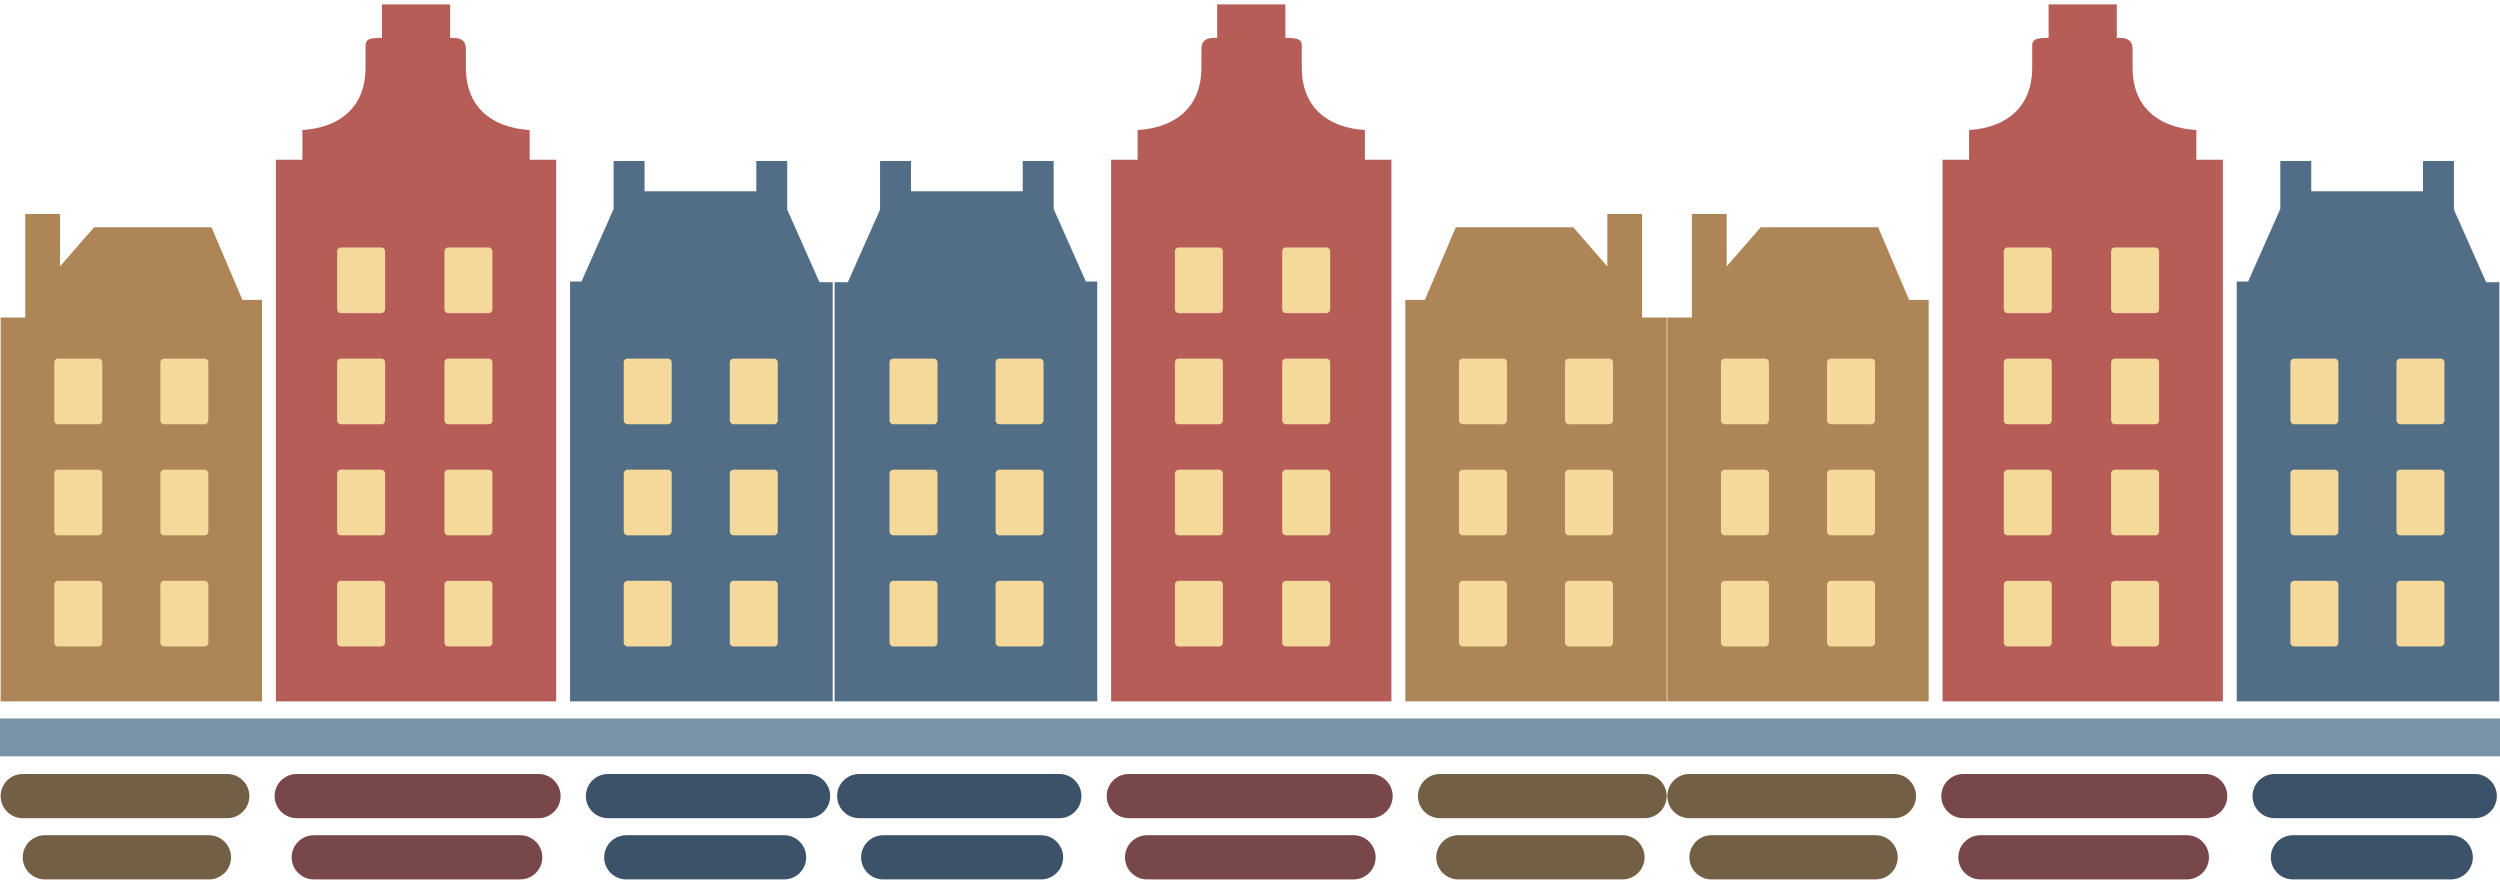
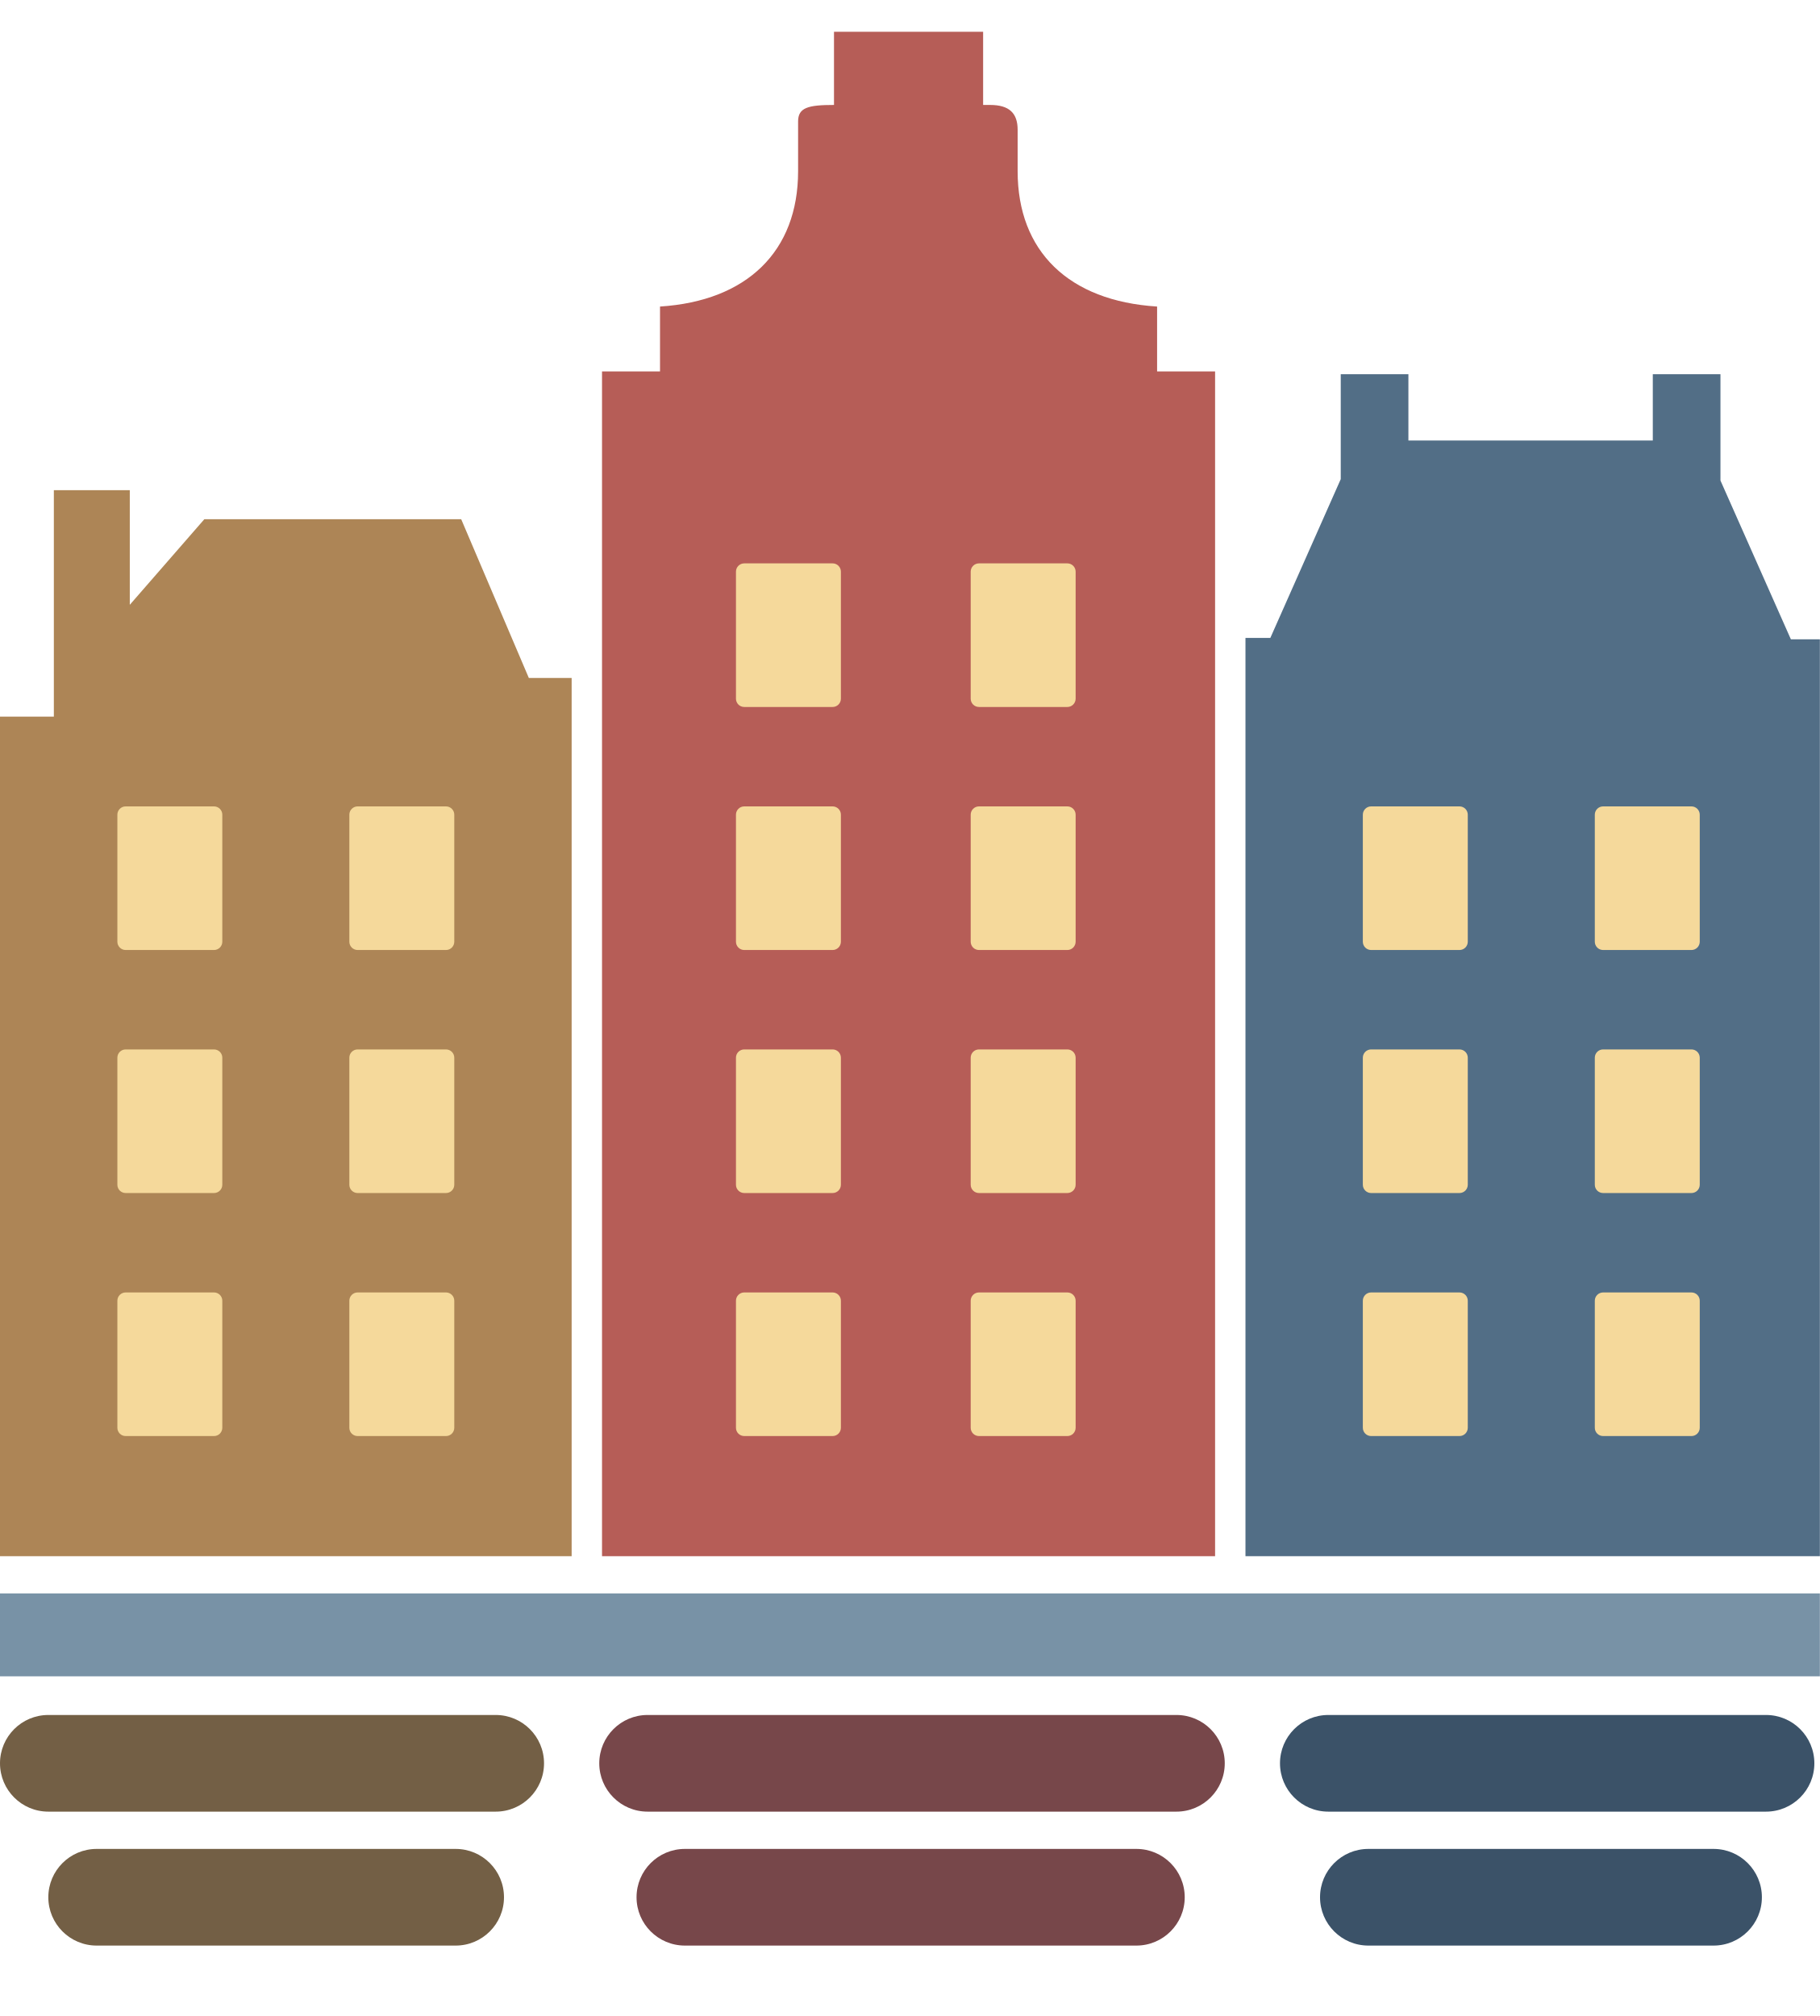
- <svg xmlns="http://www.w3.org/2000/svg" viewBox="127 90 1980 705">
+ <svg xmlns="http://www.w3.org/2000/svg" viewBox="127.5 82.0 659.0 730.0">
  <g>
+     <g fill="#735F45">
+       <rect x="127.5" y="703" width="197" height="35" rx="17.5" />
+       <rect x="145" y="751.5" width="165" height="35" rx="17.5" />
+     </g>
+     <g fill="#77474A">
+       <rect x="344.5" y="703" width="226.5" height="35" rx="17.5" />
+       <rect x="358" y="751.5" width="198.5" height="35" rx="17.5" />
+     </g>
+     <g fill="#3B5268">
+       <rect x="591" y="703" width="193.5" height="35" rx="17.5" />
+       <rect x="605.5" y="751.5" width="160" height="35" rx="17.5" />
+     </g>
+   </g>
+   <g>
+     <path fill="#AD8556" d="M127.5 645.5V341.5H147V259.5H174.5V301L201.5 270H294.5L319 327.5H334.5V645.5Z" />
+     <path fill="#B65D57" d="M345.5 645.5V216.5H366.5V193C398 191 416.5 173 416.5 144V126C416.5 121 420 120 429.5 120V93.5H483.5V120H486C493 120 496 123 496 129V144C496 173 514.5 191 546.5 193V216.5H567.5V645.5Z" />
+     <path fill="#526E86" d="M578.5 645.5V313H587.5L613 255.5V217.5H637.5V241.5H726V217.5H750.5V256L776 313.5H786.5V645.5Z" />
+   </g>
+   <g fill="#F5D99B">
    <g>
-       <g fill="#735F45">
-         <rect x="127.5" y="703" width="197" height="35" rx="17.5" />
-         <rect x="145" y="751.5" width="165" height="35" rx="17.5" />
-       </g>
-       <g fill="#77474A">
-         <rect x="344.5" y="703" width="226.5" height="35" rx="17.5" />
-         <rect x="358" y="751.5" width="198.5" height="35" rx="17.5" />
-       </g>
-       <g fill="#3B5268">
-         <rect x="591" y="703" width="193.5" height="35" rx="17.5" />
-         <rect x="605.5" y="751.5" width="160" height="35" rx="17.5" />
-       </g>
+       <rect x="170" y="374" width="38" height="52" rx="3" />
+       <rect x="254" y="374" width="38" height="52" rx="3" />
+       <rect x="170" y="462" width="38" height="52" rx="3" />
+       <rect x="254" y="462" width="38" height="52" rx="3" />
+       <rect x="170" y="550" width="38" height="52" rx="3" />
+       <rect x="254" y="550" width="38" height="52" rx="3" />
    </g>
    <g>
-       <path fill="#AD8556" d="M127.5 645.5V341.5H147V259.5H174.5V301L201.5 270H294.5L319 327.5H334.5V645.5Z" />
-       <path fill="#B65D57" d="M345.5 645.5V216.5H366.5V193C398 191 416.5 173 416.5 144V126C416.5 121 420 120 429.5 120V93.5H483.5V120H486C493 120 496 123 496 129V144C496 173 514.5 191 546.5 193V216.5H567.5V645.5Z" />
-       <path fill="#526E86" d="M578.5 645.5V313H587.5L613 255.5V217.5H637.5V241.5H726V217.5H750.5V256L776 313.5H786.5V645.5Z" />
+       <rect x="394" y="286" width="38" height="52" rx="3" />
+       <rect x="479" y="286" width="38" height="52" rx="3" />
+       <rect x="394" y="374" width="38" height="52" rx="3" />
+       <rect x="479" y="374" width="38" height="52" rx="3" />
+       <rect x="394" y="462" width="38" height="52" rx="3" />
+       <rect x="479" y="462" width="38" height="52" rx="3" />
+       <rect x="394" y="550" width="38" height="52" rx="3" />
+       <rect x="479" y="550" width="38" height="52" rx="3" />
    </g>
-     <g fill="#F5D99B">
-       <g>
-         <rect x="170" y="374" width="38" height="52" rx="3" />
-         <rect x="254" y="374" width="38" height="52" rx="3" />
-         <rect x="170" y="462" width="38" height="52" rx="3" />
-         <rect x="254" y="462" width="38" height="52" rx="3" />
-         <rect x="170" y="550" width="38" height="52" rx="3" />
-         <rect x="254" y="550" width="38" height="52" rx="3" />
-       </g>
-       <g>
-         <rect x="394" y="286" width="38" height="52" rx="3" />
-         <rect x="479" y="286" width="38" height="52" rx="3" />
-         <rect x="394" y="374" width="38" height="52" rx="3" />
-         <rect x="479" y="374" width="38" height="52" rx="3" />
-         <rect x="394" y="462" width="38" height="52" rx="3" />
-         <rect x="479" y="462" width="38" height="52" rx="3" />
-         <rect x="394" y="550" width="38" height="52" rx="3" />
-         <rect x="479" y="550" width="38" height="52" rx="3" />
-       </g>
-       <g>
-         <rect x="621" y="374" width="38" height="52" rx="3" />
-         <rect x="705" y="374" width="38" height="52" rx="3" />
-         <rect x="621" y="462" width="38" height="52" rx="3" />
-         <rect x="705" y="462" width="38" height="52" rx="3" />
-         <rect x="621" y="550" width="38" height="52" rx="3" />
-         <rect x="705" y="550" width="38" height="52" rx="3" />
-       </g>
+     <g>
+       <rect x="621" y="374" width="38" height="52" rx="3" />
+       <rect x="705" y="374" width="38" height="52" rx="3" />
+       <rect x="621" y="462" width="38" height="52" rx="3" />
+       <rect x="705" y="462" width="38" height="52" rx="3" />
+       <rect x="621" y="550" width="38" height="52" rx="3" />
+       <rect x="705" y="550" width="38" height="52" rx="3" />
    </g>
  </g>
-   <g transform="translate(1574.5,0) scale(-1,1)">
-     <g>
-       <g fill="#735F45">
-         <rect x="127.5" y="703" width="197" height="35" rx="17.5" />
-         <rect x="145" y="751.5" width="165" height="35" rx="17.5" />
-       </g>
-       <g fill="#77474A">
-         <rect x="344.5" y="703" width="226.5" height="35" rx="17.5" />
-         <rect x="358" y="751.5" width="198.5" height="35" rx="17.5" />
-       </g>
-       <g fill="#3B5268">
-         <rect x="591" y="703" width="193.5" height="35" rx="17.5" />
-         <rect x="605.5" y="751.5" width="160" height="35" rx="17.5" />
-       </g>
-     </g>
-     <g>
-       <path fill="#AD8556" d="M127.5 645.5V341.5H147V259.5H174.5V301L201.5 270H294.5L319 327.5H334.5V645.5Z" />
-       <path fill="#B65D57" d="M345.5 645.5V216.5H366.5V193C398 191 416.5 173 416.5 144V126C416.5 121 420 120 429.5 120V93.5H483.5V120H486C493 120 496 123 496 129V144C496 173 514.5 191 546.5 193V216.5H567.5V645.5Z" />
-       <path fill="#526E86" d="M578.5 645.5V313H587.5L613 255.5V217.5H637.5V241.5H726V217.5H750.5V256L776 313.5H786.5V645.5Z" />
-     </g>
-     <g fill="#F5D99B">
-       <g>
-         <rect x="170" y="374" width="38" height="52" rx="3" />
-         <rect x="254" y="374" width="38" height="52" rx="3" />
-         <rect x="170" y="462" width="38" height="52" rx="3" />
-         <rect x="254" y="462" width="38" height="52" rx="3" />
-         <rect x="170" y="550" width="38" height="52" rx="3" />
-         <rect x="254" y="550" width="38" height="52" rx="3" />
-       </g>
-       <g>
-         <rect x="394" y="286" width="38" height="52" rx="3" />
-         <rect x="479" y="286" width="38" height="52" rx="3" />
-         <rect x="394" y="374" width="38" height="52" rx="3" />
-         <rect x="479" y="374" width="38" height="52" rx="3" />
-         <rect x="394" y="462" width="38" height="52" rx="3" />
-         <rect x="479" y="462" width="38" height="52" rx="3" />
-         <rect x="394" y="550" width="38" height="52" rx="3" />
-         <rect x="479" y="550" width="38" height="52" rx="3" />
-       </g>
-       <g>
-         <rect x="621" y="374" width="38" height="52" rx="3" />
-         <rect x="705" y="374" width="38" height="52" rx="3" />
-         <rect x="621" y="462" width="38" height="52" rx="3" />
-         <rect x="705" y="462" width="38" height="52" rx="3" />
-         <rect x="621" y="550" width="38" height="52" rx="3" />
-         <rect x="705" y="550" width="38" height="52" rx="3" />
-       </g>
-     </g>
-   </g>
-   <g transform="translate(1320,0)">
-     <g>
-       <g fill="#735F45">
-         <rect x="127.5" y="703" width="197" height="35" rx="17.5" />
-         <rect x="145" y="751.5" width="165" height="35" rx="17.5" />
-       </g>
-       <g fill="#77474A">
-         <rect x="344.5" y="703" width="226.5" height="35" rx="17.5" />
-         <rect x="358" y="751.5" width="198.5" height="35" rx="17.5" />
-       </g>
-       <g fill="#3B5268">
-         <rect x="591" y="703" width="193.5" height="35" rx="17.5" />
-         <rect x="605.5" y="751.5" width="160" height="35" rx="17.5" />
-       </g>
-     </g>
-     <g>
-       <path fill="#AD8556" d="M127.5 645.5V341.5H147V259.5H174.5V301L201.5 270H294.5L319 327.5H334.5V645.5Z" />
-       <path fill="#B65D57" d="M345.5 645.5V216.5H366.5V193C398 191 416.5 173 416.5 144V126C416.5 121 420 120 429.5 120V93.5H483.5V120H486C493 120 496 123 496 129V144C496 173 514.5 191 546.5 193V216.5H567.5V645.5Z" />
-       <path fill="#526E86" d="M578.5 645.5V313H587.5L613 255.5V217.5H637.5V241.5H726V217.5H750.5V256L776 313.5H786.5V645.5Z" />
-     </g>
-     <g fill="#F5D99B">
-       <g>
-         <rect x="170" y="374" width="38" height="52" rx="3" />
-         <rect x="254" y="374" width="38" height="52" rx="3" />
-         <rect x="170" y="462" width="38" height="52" rx="3" />
-         <rect x="254" y="462" width="38" height="52" rx="3" />
-         <rect x="170" y="550" width="38" height="52" rx="3" />
-         <rect x="254" y="550" width="38" height="52" rx="3" />
-       </g>
-       <g>
-         <rect x="394" y="286" width="38" height="52" rx="3" />
-         <rect x="479" y="286" width="38" height="52" rx="3" />
-         <rect x="394" y="374" width="38" height="52" rx="3" />
-         <rect x="479" y="374" width="38" height="52" rx="3" />
-         <rect x="394" y="462" width="38" height="52" rx="3" />
-         <rect x="479" y="462" width="38" height="52" rx="3" />
-         <rect x="394" y="550" width="38" height="52" rx="3" />
-         <rect x="479" y="550" width="38" height="52" rx="3" />
-       </g>
-       <g>
-         <rect x="621" y="374" width="38" height="52" rx="3" />
-         <rect x="705" y="374" width="38" height="52" rx="3" />
-         <rect x="621" y="462" width="38" height="52" rx="3" />
-         <rect x="705" y="462" width="38" height="52" rx="3" />
-         <rect x="621" y="550" width="38" height="52" rx="3" />
-         <rect x="705" y="550" width="38" height="52" rx="3" />
-       </g>
-     </g>
-   </g>
-   <rect id="canal-line" x="100" y="659" width="2100" height="30" rx="15" fill="#7892A6" />
+   <rect id="canal-line" x="127.5" y="659" width="659.0" height="30" fill="#7892A6" />
</svg>
